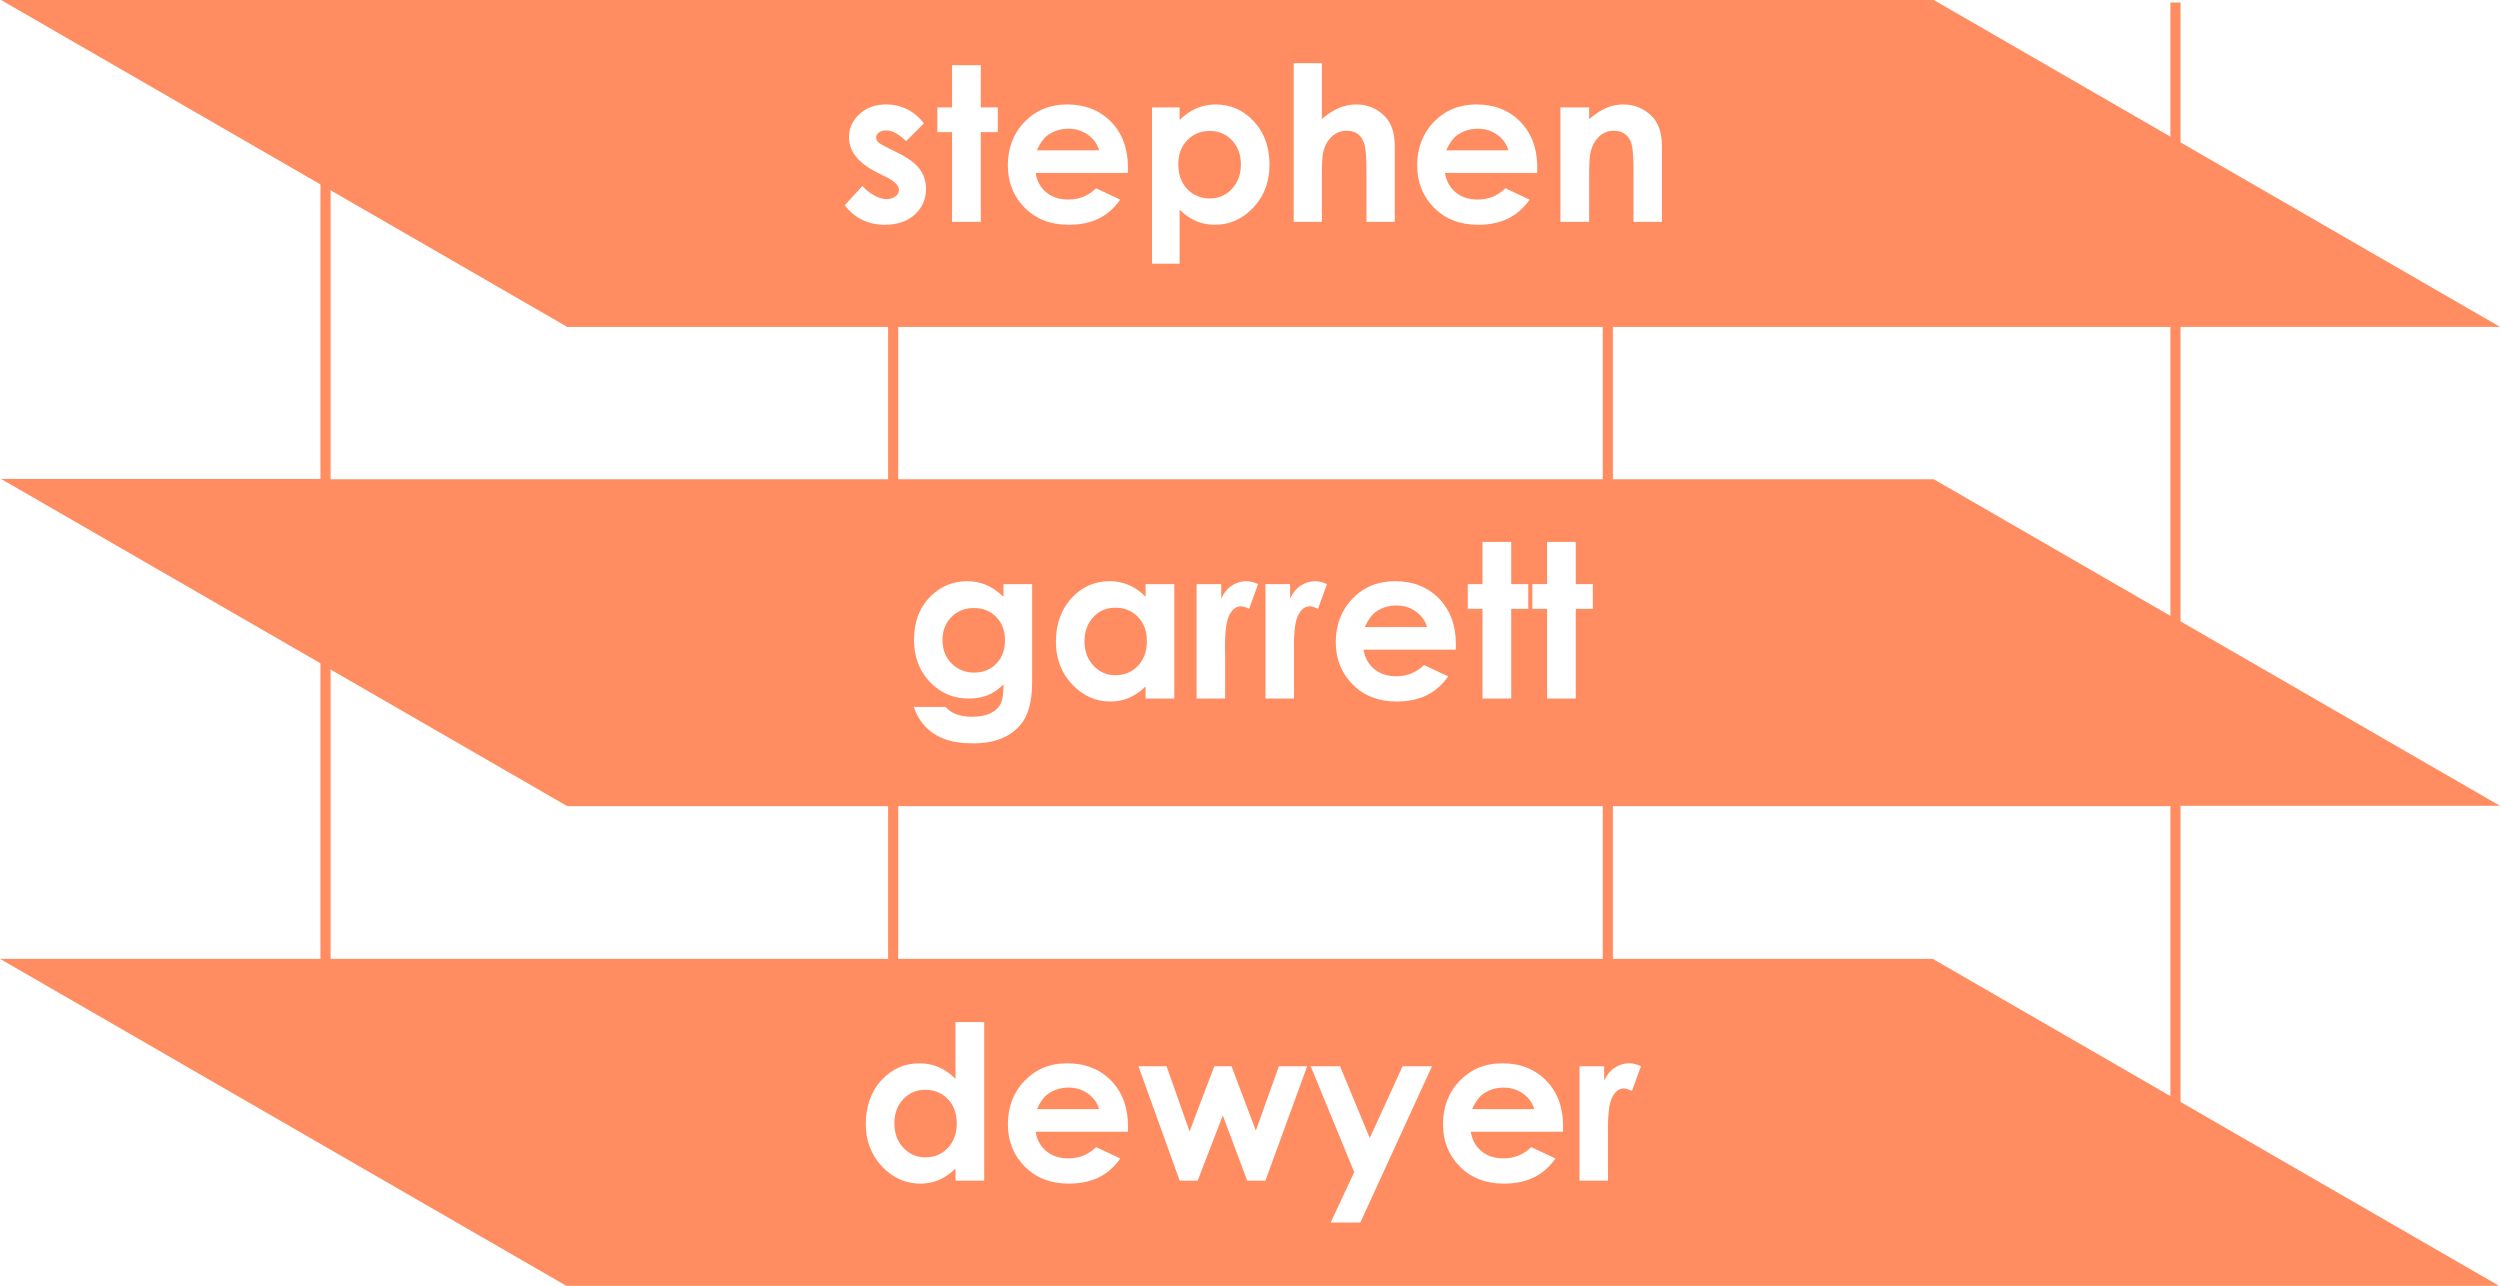
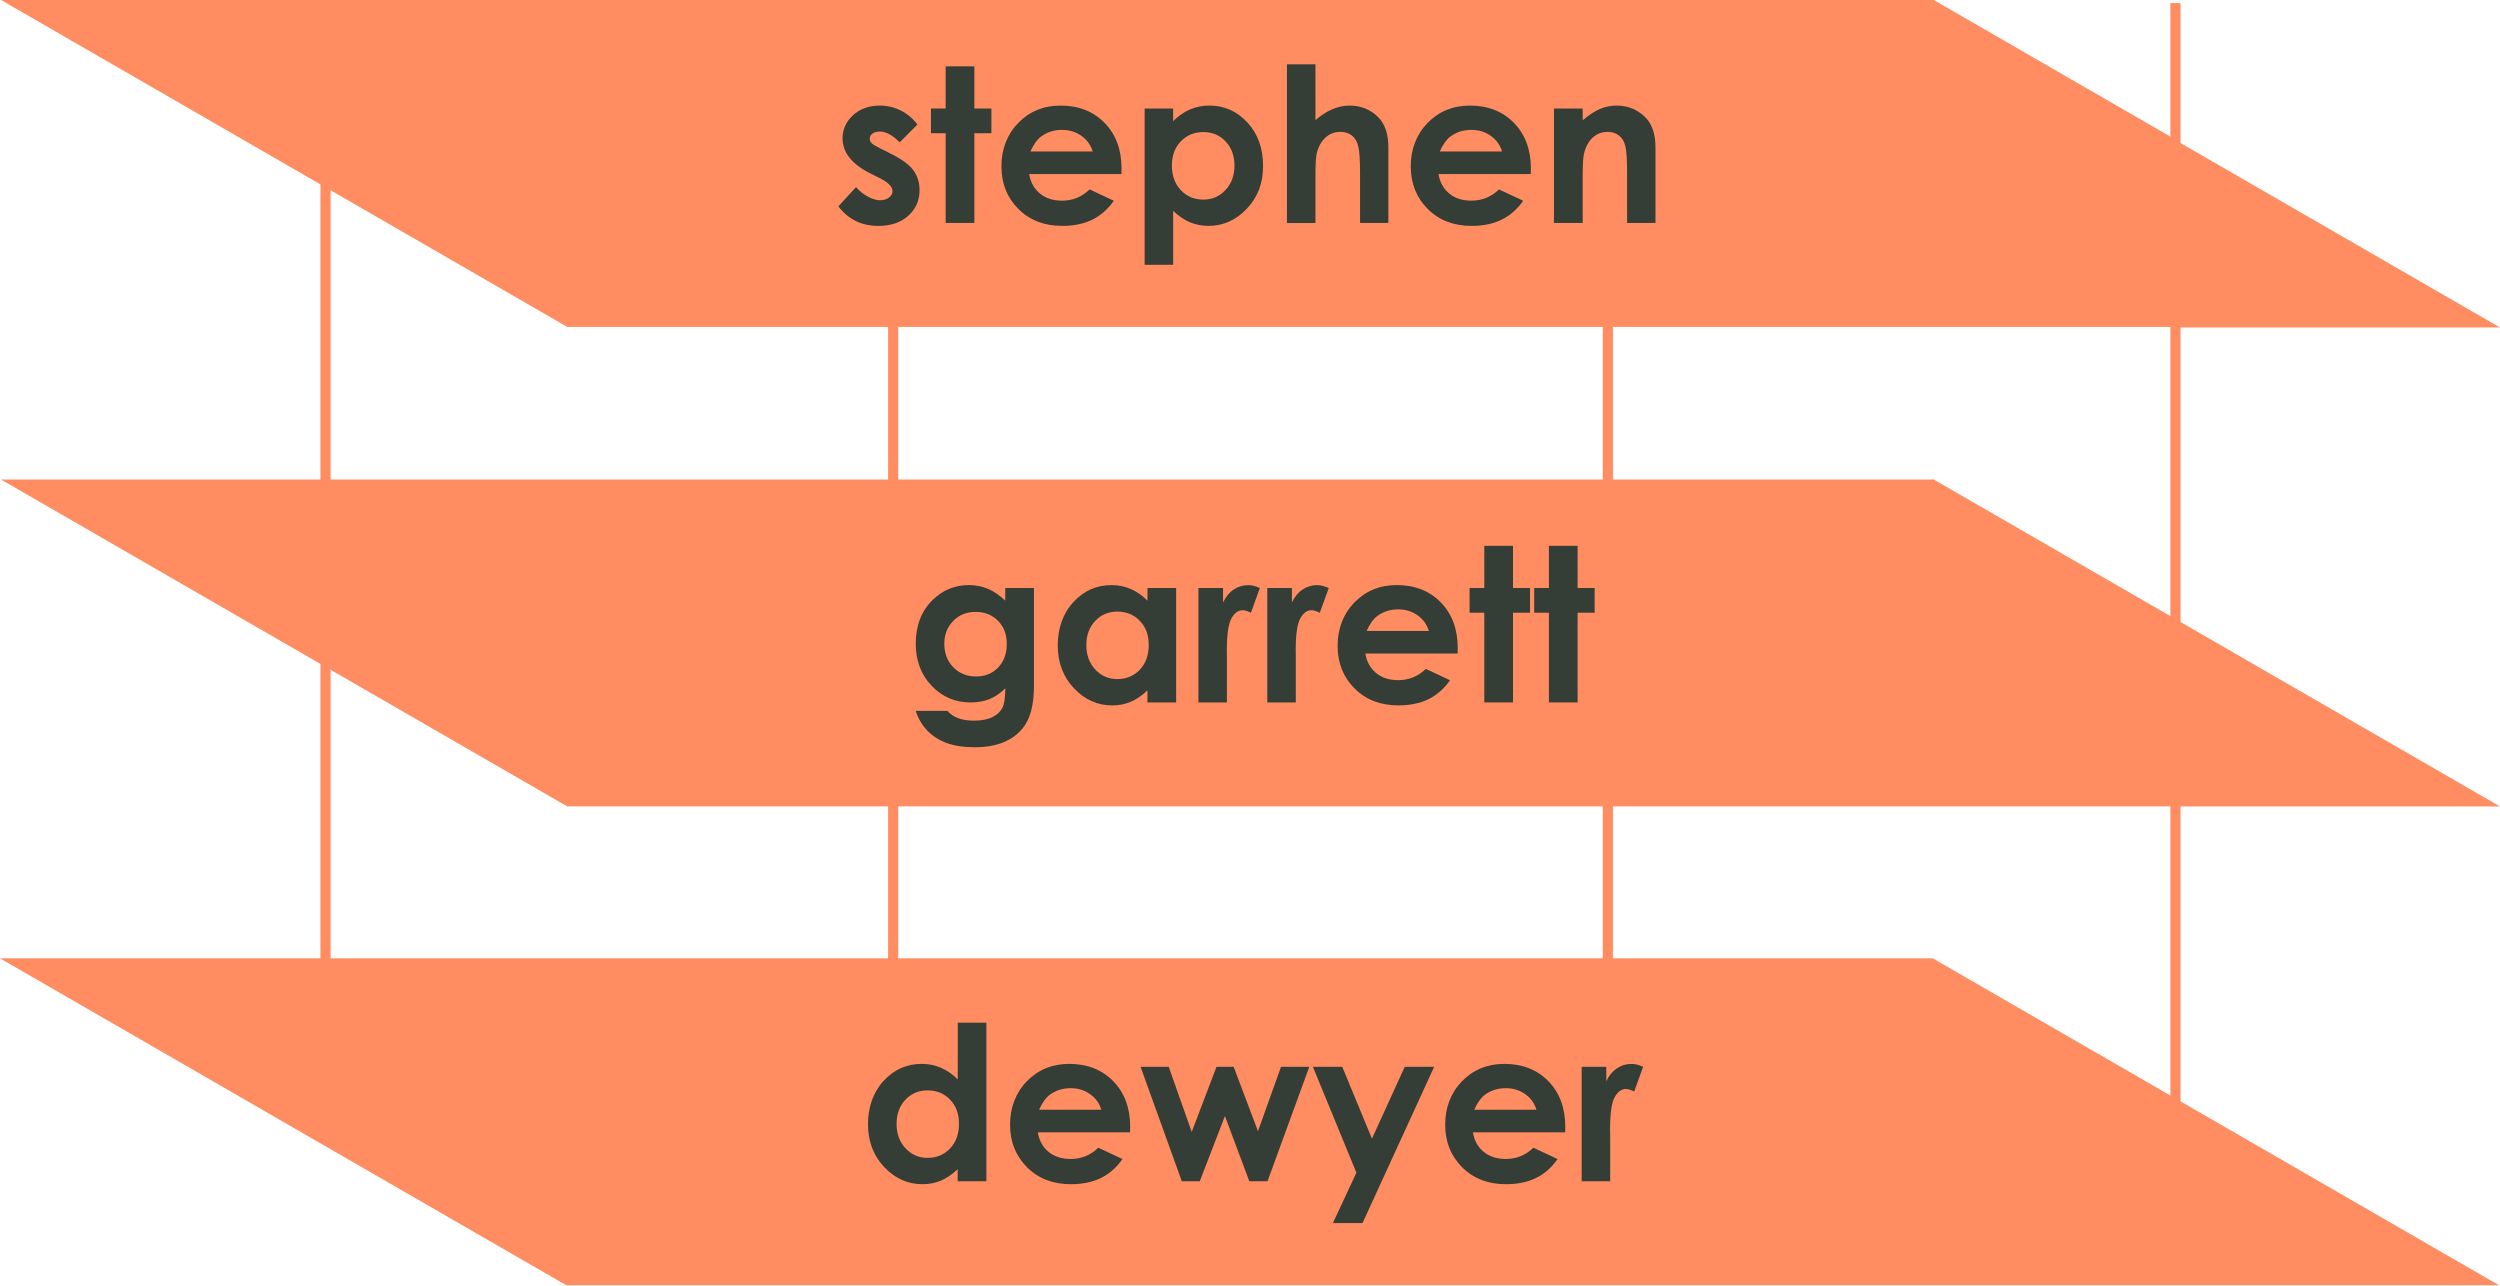
- <svg xmlns="http://www.w3.org/2000/svg" id="Layer_1" viewBox="0 0 986.51 507.37">
+ <svg xmlns="http://www.w3.org/2000/svg" id="Layer_1" viewBox="0 0 986.51 507.16">
  <defs>
-     <style>.cls-1{stroke:#ff8d61;}.cls-1,.cls-2{fill:none;stroke-miterlimit:10;stroke-width:4px;}.cls-2{stroke:#6a7b6c;}.cls-3{fill:#ff8d61;}</style>
+     <style>.cls-1{fill:#353e36;}.cls-2{fill:none;stroke:#ff8d61;stroke-miterlimit:10;stroke-width:4px;}.cls-3{fill:#ff8d61;}</style>
  </defs>
-   <path class="cls-3" d="M858.46,55.05v73.93h128.05l-128.05-73.93Z" />
-   <path class="cls-3" d="M763.07,0H.4L128.46,73.93l95.38,55.07H858.46V55.07L763.07,0ZM360.98,84.67c-2.95,2.69-6.9,4.03-11.85,4.03-6.59,0-11.84-2.58-15.77-7.72l6.97-7.6c1.33,1.55,2.89,2.8,4.67,3.76,1.78,.95,3.37,1.43,4.75,1.43,1.5,0,2.7-.36,3.61-1.08,.92-.72,1.37-1.55,1.37-2.49,0-1.74-1.64-3.44-4.94-5.1l-3.81-1.91c-7.31-3.68-10.96-8.29-10.96-13.82,0-3.57,1.37-6.62,4.13-9.15,2.75-2.54,6.27-3.8,10.56-3.8,2.93,0,5.69,.64,8.28,1.93,2.59,1.28,4.78,3.13,6.58,5.54l-7.02,7.01c-2.85-2.82-5.43-4.23-7.76-4.23-1.27,0-2.27,.27-2.98,.81-.72,.54-1.08,1.21-1.08,2.01,0,.61,.22,1.17,.68,1.68,.46,.51,1.58,1.21,3.38,2.1l4.15,2.07c4.38,2.16,7.38,4.36,9.01,6.6,1.63,2.24,2.45,4.87,2.45,7.89,0,4.01-1.47,7.36-4.42,10.04Zm32.77-32.54h-6.73v35.41h-11.33V52.13h-5.81v-9.75h5.81V25.74h11.33v16.64h6.73v9.75Zm51.3,16.11h-36.4c.52,3.21,1.93,5.76,4.21,7.65,2.28,1.9,5.19,2.85,8.74,2.85,4.23,0,7.87-1.48,10.91-4.44l9.55,4.48c-2.38,3.37-5.23,5.87-8.55,7.49s-7.27,2.43-11.83,2.43c-7.09,0-12.85-2.24-17.31-6.71-4.45-4.46-6.68-10.06-6.68-16.78s2.22-12.61,6.66-17.17c4.44-4.55,10.01-6.82,16.71-6.82,7.11,0,12.89,2.27,17.34,6.82,4.46,4.56,6.69,10.57,6.69,18.04l-.04,2.16Zm56.53,37.24h-47V17.48h47V105.48Zm48.8-17.94h-11.16v-19.8c0-5.23-.25-8.77-.75-10.63-.5-1.85-1.35-3.23-2.55-4.15-1.21-.91-2.69-1.37-4.46-1.37-2.3,0-4.27,.76-5.92,2.29-1.64,1.52-2.79,3.59-3.42,6.22-.33,1.36-.5,4.46-.5,9.3v18.14h-11.25V24.95h11.25v22c2.21-1.91,4.44-3.35,6.68-4.3,2.24-.95,4.51-1.43,6.81-1.43,4.48,0,8.26,1.55,11.33,4.65,2.63,2.68,3.94,6.62,3.94,11.82v29.85Zm56.2-19.3h-36.4c.52,3.21,1.93,5.76,4.21,7.65,2.28,1.9,5.2,2.85,8.74,2.85,4.23,0,7.87-1.48,10.91-4.44l9.55,4.48c-2.38,3.37-5.23,5.87-8.55,7.49s-7.26,2.43-11.83,2.43c-7.08,0-12.85-2.24-17.31-6.71-4.45-4.46-6.68-10.06-6.68-16.78s2.22-12.61,6.66-17.17c4.44-4.55,10.01-6.82,16.71-6.82,7.11,0,12.89,2.27,17.35,6.82,4.13,4.24,6.35,9.72,6.64,16.47,.03,.52,.04,1.04,.04,1.57l-.04,2.16Zm53,25.24h-46V13.48h46V93.48Z" />
-   <rect class="cls-3" x="510.37" y="24.95" width=".21" height="62.59" />
-   <line class="cls-1" x1="352.45" y1="384.48" x2="352.45" y2="306.48" />
-   <line class="cls-1" x1="352.45" y1="199.48" x2="352.45" y2="119.48" />
-   <line class="cls-1" x1="128.45" y1="55.05" x2="128.45" y2=".48" />
-   <line class="cls-1" x1="128.45" y1="449.48" x2="128.45" y2=".48" />
-   <polyline class="cls-1" points="858.45 .98 858.45 195.14 858.45 501.48" />
-   <line class="cls-1" x1="634.45" y1="199.48" x2="634.45" y2="113.48" />
-   <line class="cls-2" x1="634.45" y1="506.98" x2="634.45" y2="495.48" />
-   <polyline class="cls-1" points="634.45 404.48 634.45 375.02 634.45 306.48" />
-   <path class="cls-3" d="M.4,188.98l128.05,73.92h.01v-73.92H.4Zm858.06,55.07v73.93h128.05l-128.05-73.93Z" />
-   <path class="cls-3" d="M393.12,243.46c2.3,2.35,3.45,5.41,3.45,9.17s-1.14,6.9-3.43,9.26c-2.28,2.35-5.18,3.52-8.69,3.52s-6.59-1.2-8.97-3.61c-2.38-2.41-3.56-5.49-3.56-9.25s1.16-6.64,3.48-9.03c2.33-2.39,5.27-3.59,8.84-3.59s6.59,1.18,8.88,3.53Z" />
-   <path class="cls-3" d="M449.04,243.46c-2.34-2.44-5.31-3.65-8.89-3.65s-6.41,1.23-8.73,3.71c-2.32,2.48-3.47,5.65-3.47,9.53s1.17,7.11,3.53,9.62c2.36,2.52,5.26,3.78,8.71,3.78s6.51-1.24,8.85-3.71c2.35-2.48,3.52-5.72,3.52-9.74s-1.17-7.11-3.52-9.54Zm0,0c-2.34-2.44-5.31-3.65-8.89-3.65s-6.41,1.23-8.73,3.71c-2.32,2.48-3.47,5.65-3.47,9.53s1.17,7.11,3.53,9.62c2.36,2.52,5.26,3.78,8.71,3.78s6.51-1.24,8.85-3.71c2.35-2.48,3.52-5.72,3.52-9.74s-1.17-7.11-3.52-9.54Zm0,0c-2.34-2.44-5.31-3.65-8.89-3.65s-6.41,1.23-8.73,3.71c-2.32,2.48-3.47,5.65-3.47,9.53s1.17,7.11,3.53,9.62c2.36,2.52,5.26,3.78,8.71,3.78s6.51-1.24,8.85-3.71c2.35-2.48,3.52-5.72,3.52-9.74s-1.17-7.11-3.52-9.54Zm0,0c-2.34-2.44-5.31-3.65-8.89-3.65s-6.41,1.23-8.73,3.71c-2.32,2.48-3.47,5.65-3.47,9.53s1.17,7.11,3.53,9.62c2.36,2.52,5.26,3.78,8.71,3.78s6.51-1.24,8.85-3.71c2.35-2.48,3.52-5.72,3.52-9.74s-1.17-7.11-3.52-9.54Zm0,0c-2.34-2.44-5.31-3.65-8.89-3.65s-6.41,1.23-8.73,3.71c-2.32,2.48-3.47,5.65-3.47,9.53s1.17,7.11,3.53,9.62c2.36,2.52,5.26,3.78,8.71,3.78s6.51-1.24,8.85-3.71c2.35-2.48,3.52-5.72,3.52-9.74s-1.17-7.11-3.52-9.54Zm109.66-2.16c-2.21-1.58-4.76-2.37-7.67-2.37-3.16,0-5.94,.89-8.32,2.66-1.5,1.11-2.88,3.06-4.16,5.85h24.57c-.74-2.52-2.22-4.56-4.42-6.14Zm0,0c-2.21-1.58-4.76-2.37-7.67-2.37-3.16,0-5.94,.89-8.32,2.66-1.5,1.11-2.88,3.06-4.16,5.85h24.57c-.74-2.52-2.22-4.56-4.42-6.14Zm-109.66,2.16c-2.34-2.44-5.31-3.65-8.89-3.65s-6.41,1.23-8.73,3.71c-2.32,2.48-3.47,5.65-3.47,9.53s1.17,7.11,3.53,9.62c2.36,2.52,5.26,3.78,8.71,3.78s6.51-1.24,8.85-3.71c2.35-2.48,3.52-5.72,3.52-9.74s-1.17-7.11-3.52-9.54Zm409.41,.71l-95.38-55.06H128.46v73.93l95.38,55.07H858.46v-73.93h-.01Zm-451.17,25.01c0,7.64-1.54,13.25-4.61,16.85-4.12,4.87-10.33,7.3-18.64,7.3-4.42,0-8.14-.55-11.16-1.66-3.02-1.1-5.56-2.73-7.64-4.87-2.07-2.15-3.61-4.75-4.6-7.83h12.49c1.11,1.28,2.53,2.24,4.27,2.89,1.75,.65,3.81,.97,6.19,.97,3.04,0,5.49-.47,7.34-1.41,1.86-.94,3.16-2.15,3.93-3.65,.76-1.49,1.14-4.07,1.14-7.72-1.99,1.99-4.08,3.43-6.27,4.3s-4.66,1.3-7.43,1.3c-6.06,0-11.18-2.18-15.36-6.55-4.17-4.37-6.26-9.91-6.26-16.6,0-7.17,2.21-12.93,6.64-17.27,4.01-3.93,8.8-5.89,14.36-5.89,2.6,0,5.06,.47,7.37,1.43,2.31,.95,4.62,2.52,6.95,4.71v-4.98h11.29v38.68Zm56.11,6.47h-11.33v-4.77c-2.21,2.1-4.43,3.62-6.65,4.55-2.23,.92-4.64,1.39-7.24,1.39-5.83,0-10.87-2.27-15.13-6.79-4.26-4.52-6.38-10.15-6.38-16.87s2.06-12.69,6.17-17.14c4.12-4.46,9.12-6.68,15.01-6.68,2.71,0,5.25,.51,7.63,1.53,2.37,1.03,4.57,2.56,6.59,4.61v-4.98h11.33v45.15Zm29.51-35.4c-1.33-.66-2.42-.99-3.28-.99-1.74,0-3.22,1.07-4.42,3.23-1.2,2.16-1.81,6.39-1.81,12.7l.05,2.2v18.26h-11.25v-45.15h9.71v5.68c1.05-2.24,2.45-3.94,4.19-5.1,1.75-1.16,3.65-1.74,5.73-1.74,1.47,0,3,.38,4.61,1.16l-3.53,9.75Zm27.18,0c-1.32-.66-2.42-.99-3.27-.99-1.75,0-3.22,1.07-4.42,3.23-1.21,2.16-1.81,6.39-1.81,12.7l.04,2.2v18.26h-11.25v-45.15h9.72v5.68c1.05-2.24,2.44-3.94,4.19-5.1,1.74-1.16,3.65-1.74,5.73-1.74,1.46,0,3,.38,4.6,1.16l-3.53,9.75Zm54.37,16.11h-36.39c.52,3.21,1.93,5.76,4.21,7.65,2.28,1.9,5.19,2.85,8.73,2.85,4.24,0,7.88-1.48,10.92-4.44l9.55,4.48c-2.38,3.37-5.23,5.87-8.55,7.49-3.32,1.62-7.27,2.43-11.83,2.43-7.09,0-12.86-2.24-17.31-6.71-4.45-4.46-6.68-10.06-6.68-16.78s2.22-12.61,6.66-17.17c4.44-4.55,10.01-6.82,16.71-6.82,7.11,0,12.89,2.27,17.34,6.82,4.46,4.56,6.69,10.57,6.69,18.04l-.05,2.16Zm28.6-16.11h-6.72v35.4h-11.33v-35.4h-5.81v-9.75h5.81v-16.64h11.33v16.64h6.72v9.75Zm25.48,0h-6.72v35.4h-11.33v-35.4h-5.81v-9.75h5.81v-16.64h11.33v16.64h6.72v9.75Zm-69.83,1.04c-2.21-1.58-4.76-2.37-7.67-2.37-3.16,0-5.94,.89-8.32,2.66-1.5,1.11-2.88,3.06-4.16,5.85h24.57c-.74-2.52-2.22-4.56-4.42-6.14Zm-118.55-1.49c-3.5,0-6.41,1.23-8.73,3.71-2.32,2.48-3.47,5.65-3.47,9.53s1.17,7.11,3.53,9.62c2.36,2.52,5.26,3.78,8.71,3.78s6.51-1.24,8.85-3.71c2.35-2.48,3.52-5.72,3.52-9.74s-1.17-7.11-3.52-9.54c-2.34-2.44-5.31-3.65-8.89-3.65Zm8.89,3.65c-2.34-2.44-5.31-3.65-8.89-3.65s-6.41,1.23-8.73,3.71c-2.32,2.48-3.47,5.65-3.47,9.53s1.17,7.11,3.53,9.62c2.36,2.52,5.26,3.78,8.71,3.78s6.51-1.24,8.85-3.71c2.35-2.48,3.52-5.72,3.52-9.74s-1.17-7.11-3.52-9.54Zm109.66-2.16c-2.21-1.58-4.76-2.37-7.67-2.37-3.16,0-5.94,.89-8.32,2.66-1.5,1.11-2.88,3.06-4.16,5.85h24.57c-.74-2.52-2.22-4.56-4.42-6.14Zm0,0c-2.21-1.58-4.76-2.37-7.67-2.37-3.16,0-5.94,.89-8.32,2.66-1.5,1.11-2.88,3.06-4.16,5.85h24.57c-.74-2.52-2.22-4.56-4.42-6.14Zm-109.66,2.16c-2.34-2.44-5.31-3.65-8.89-3.65s-6.41,1.23-8.73,3.71c-2.32,2.48-3.47,5.65-3.47,9.53s1.17,7.11,3.53,9.62c2.36,2.52,5.26,3.78,8.71,3.78s6.51-1.24,8.85-3.71c2.35-2.48,3.52-5.72,3.52-9.74s-1.17-7.11-3.52-9.54Zm0,0c-2.34-2.44-5.31-3.65-8.89-3.65s-6.41,1.23-8.73,3.71c-2.32,2.48-3.47,5.65-3.47,9.53s1.17,7.11,3.53,9.62c2.36,2.52,5.26,3.78,8.71,3.78s6.51-1.24,8.85-3.71c2.35-2.48,3.52-5.72,3.52-9.74s-1.17-7.11-3.52-9.54Zm0,0c-2.34-2.44-5.31-3.65-8.89-3.65s-6.41,1.23-8.73,3.71c-2.32,2.48-3.47,5.65-3.47,9.53s1.17,7.11,3.53,9.62c2.36,2.52,5.26,3.78,8.71,3.78s6.51-1.24,8.85-3.71c2.35-2.48,3.52-5.72,3.52-9.74s-1.17-7.11-3.52-9.54Z" />
+   <path class="cls-3" d="M858.46,55.3v73.93h128.05l-128.05-73.93Z" />
+   <path class="cls-3" d="M763.07,0H.4L128.46,73.93l95.38,55.07H858.46V55.07L763.07,0Zm-252.49,87.79h-.21v-.25h.21v.25Z" />
+   <line class="cls-2" x1="352.45" y1="384.73" x2="352.45" y2="306.73" />
+   <line class="cls-2" x1="352.45" y1="199.73" x2="352.45" y2="119.73" />
+   <line class="cls-2" x1="128.45" y1="449.73" x2="128.45" y2=".73" />
+   <polyline class="cls-2" points="858.45 1.23 858.45 195.39 858.45 501.73" />
+   <line class="cls-2" x1="634.45" y1="199.73" x2="634.45" y2="113.73" />
+   <polyline class="cls-2" points="634.45 404.73 634.45 375.27 634.45 306.73" />
+   <path class="cls-3" d="M.4,189.23l128.05,73.92h.01v-73.92H.4Zm858.06,55.07v73.93h128.05l-128.05-73.93Z" />
+   <polygon class="cls-3" points="858.46 244.29 858.46 318.22 223.84 318.22 128.46 263.15 128.46 189.22 763.07 189.22 858.45 244.28 858.46 244.29" />
+   <polygon class="cls-3" points="986.11 507.16 223.44 507.16 0 378.16 762.67 378.16 857.62 432.98 858.45 433.46 986.11 507.16" />
  <g>
-     <path class="cls-3" d="M374.02,433.7c2.35,2.43,3.52,5.61,3.52,9.54s-1.17,7.26-3.52,9.73c-2.34,2.48-5.29,3.72-8.85,3.72s-6.35-1.26-8.71-3.78-3.53-5.73-3.53-9.63,1.16-7.05,3.47-9.52c2.32-2.48,5.23-3.72,8.73-3.72s6.55,1.22,8.89,3.66Z" />
-     <path class="cls-3" d="M601.01,431.54c-2.2-1.58-4.76-2.37-7.67-2.37-3.16,0-5.93,.89-8.32,2.66-1.49,1.1-2.88,3.06-4.15,5.85h24.57c-.75-2.52-2.23-4.57-4.43-6.14Zm0,0c-2.2-1.58-4.76-2.37-7.67-2.37-3.16,0-5.93,.89-8.32,2.66-1.49,1.1-2.88,3.06-4.15,5.85h24.57c-.75-2.52-2.23-4.57-4.43-6.14Zm-171.7,0c-2.21-1.58-4.76-2.37-7.67-2.37-3.16,0-5.93,.89-8.32,2.66-1.49,1.1-2.88,3.06-4.16,5.85h24.57c-.74-2.52-2.22-4.57-4.42-6.14Zm171.7,0c-2.2-1.58-4.76-2.37-7.67-2.37-3.16,0-5.93,.89-8.32,2.66-1.49,1.1-2.88,3.06-4.15,5.85h24.57c-.75-2.52-2.23-4.57-4.43-6.14Zm0,0c-2.2-1.58-4.76-2.37-7.67-2.37-3.16,0-5.93,.89-8.32,2.66-1.49,1.1-2.88,3.06-4.15,5.85h24.57c-.75-2.52-2.23-4.57-4.43-6.14Zm-171.7,0c-2.21-1.58-4.76-2.37-7.67-2.37-3.16,0-5.93,.89-8.32,2.66-1.49,1.1-2.88,3.06-4.16,5.85h24.57c-.74-2.52-2.22-4.57-4.42-6.14Zm0,0c-2.21-1.58-4.76-2.37-7.67-2.37-3.16,0-5.93,.89-8.32,2.66-1.49,1.1-2.88,3.06-4.16,5.85h24.57c-.74-2.52-2.22-4.57-4.42-6.14Zm171.7,0c-2.2-1.58-4.76-2.37-7.67-2.37-3.16,0-5.93,.89-8.32,2.66-1.49,1.1-2.88,3.06-4.15,5.85h24.57c-.75-2.52-2.23-4.57-4.43-6.14Zm0,0c-2.2-1.58-4.76-2.37-7.67-2.37-3.16,0-5.93,.89-8.32,2.66-1.49,1.1-2.88,3.06-4.15,5.85h24.57c-.75-2.52-2.23-4.57-4.43-6.14Zm-171.7,0c-2.21-1.58-4.76-2.37-7.67-2.37-3.16,0-5.93,.89-8.32,2.66-1.49,1.1-2.88,3.06-4.16,5.85h24.57c-.74-2.52-2.22-4.57-4.42-6.14Zm0,0c-2.21-1.58-4.76-2.37-7.67-2.37-3.16,0-5.93,.89-8.32,2.66-1.49,1.1-2.88,3.06-4.16,5.85h24.57c-.74-2.52-2.22-4.57-4.42-6.14Zm171.7,0c-2.2-1.58-4.76-2.37-7.67-2.37-3.16,0-5.93,.89-8.32,2.66-1.49,1.1-2.88,3.06-4.15,5.85h24.57c-.75-2.52-2.23-4.57-4.43-6.14Zm0,0c-2.2-1.58-4.76-2.37-7.67-2.37-3.16,0-5.93,.89-8.32,2.66-1.49,1.1-2.88,3.06-4.15,5.85h24.57c-.75-2.52-2.23-4.57-4.43-6.14Zm-171.7,0c-2.21-1.58-4.76-2.37-7.67-2.37-3.16,0-5.93,.89-8.32,2.66-1.49,1.1-2.88,3.06-4.16,5.85h24.57c-.74-2.52-2.22-4.57-4.42-6.14Zm0,0c-2.21-1.58-4.76-2.37-7.67-2.37-3.16,0-5.93,.89-8.32,2.66-1.49,1.1-2.88,3.06-4.16,5.85h24.57c-.74-2.52-2.22-4.57-4.42-6.14Zm171.7,0c-2.2-1.58-4.76-2.37-7.67-2.37-3.16,0-5.93,.89-8.32,2.66-1.49,1.1-2.88,3.06-4.15,5.85h24.57c-.75-2.52-2.23-4.57-4.43-6.14Zm0,0c-2.2-1.58-4.76-2.37-7.67-2.37-3.16,0-5.93,.89-8.32,2.66-1.49,1.1-2.88,3.06-4.15,5.85h24.57c-.75-2.52-2.23-4.57-4.43-6.14Zm-171.7,0c-2.21-1.58-4.76-2.37-7.67-2.37-3.16,0-5.93,.89-8.32,2.66-1.49,1.1-2.88,3.06-4.16,5.85h24.57c-.74-2.52-2.22-4.57-4.42-6.14Zm429.14,2.13l-.83-.48-94.95-54.82H0l223.44,129H986.11l-127.66-73.7Zm-470.08,32.23h-11.33v-4.77c-2.21,2.1-4.43,3.62-6.65,4.54-2.23,.93-4.64,1.39-7.24,1.39-5.83,0-10.87-2.26-15.13-6.78-4.25-4.53-6.38-10.15-6.38-16.87s2.06-12.69,6.17-17.14c4.12-4.46,9.12-6.69,15.01-6.69,2.71,0,5.25,.52,7.63,1.54,2.38,1.02,4.57,2.56,6.59,4.61v-22.42h11.33v62.59Zm56.7-19.3h-36.4c.52,3.21,1.93,5.77,4.21,7.66,2.28,1.9,5.19,2.84,8.74,2.84,4.23,0,7.87-1.48,10.91-4.44l9.55,4.49c-2.38,3.37-5.23,5.87-8.55,7.49-3.32,1.61-7.27,2.42-11.83,2.42-7.08,0-12.85-2.23-17.31-6.7-4.45-4.47-6.68-10.06-6.68-16.79s2.22-12.61,6.66-17.16,10.01-6.83,16.71-6.83c7.11,0,12.89,2.28,17.35,6.83,4.45,4.55,6.68,10.56,6.68,18.04l-.04,2.15Zm54.26,19.3h-7.18l-9.63-25.73-9.92,25.73h-7.09l-16.27-45.15h11.09l9.08,25.69,9.77-25.69h6.78l9.6,25.4,9.09-25.4h11.16l-16.48,45.15Zm37.46,16.52h-11.7l9.29-19.89-17.17-41.78h11.58l11.73,28.33,12.94-28.33h11.61l-28.28,61.67Zm79.98-35.82h-36.4c.52,3.21,1.93,5.77,4.21,7.66,2.28,1.9,5.2,2.84,8.74,2.84,4.23,0,7.87-1.48,10.91-4.44l9.55,4.49c-2.38,3.37-5.23,5.87-8.55,7.49-3.32,1.61-7.26,2.42-11.83,2.42-7.08,0-12.85-2.23-17.31-6.7-4.45-4.47-6.68-10.06-6.68-16.79s2.22-12.61,6.66-17.16,10.01-6.83,16.71-6.83c7.11,0,12.89,2.28,17.35,6.83,4.45,4.55,6.68,10.56,6.68,18.04l-.04,2.15Zm27.22-16.1c-1.32-.66-2.42-1-3.27-1-1.75,0-3.22,1.08-4.42,3.24-1.21,2.16-1.81,6.39-1.81,12.7l.04,2.2v18.26h-11.25v-45.15h9.72v5.68c1.05-2.24,2.44-3.94,4.19-5.1,1.74-1.17,3.65-1.75,5.73-1.75,1.46,0,3,.39,4.6,1.17l-3.53,9.75Zm-42.98,1.04c-2.2-1.58-4.76-2.37-7.67-2.37-3.16,0-5.93,.89-8.32,2.66-1.49,1.1-2.88,3.06-4.15,5.85h24.57c-.75-2.52-2.23-4.57-4.43-6.14Zm-171.7,0c-2.21-1.58-4.76-2.37-7.67-2.37-3.16,0-5.93,.89-8.32,2.66-1.49,1.1-2.88,3.06-4.16,5.85h24.57c-.74-2.52-2.22-4.57-4.42-6.14Zm0,0c-2.21-1.58-4.76-2.37-7.67-2.37-3.16,0-5.93,.89-8.32,2.66-1.49,1.1-2.88,3.06-4.16,5.85h24.57c-.74-2.52-2.22-4.57-4.42-6.14Zm171.7,0c-2.2-1.58-4.76-2.37-7.67-2.37-3.16,0-5.93,.89-8.32,2.66-1.49,1.1-2.88,3.06-4.15,5.85h24.57c-.75-2.52-2.23-4.57-4.43-6.14Zm0,0c-2.2-1.58-4.76-2.37-7.67-2.37-3.16,0-5.93,.89-8.32,2.66-1.49,1.1-2.88,3.06-4.15,5.85h24.57c-.75-2.52-2.23-4.57-4.43-6.14Zm-171.7,0c-2.21-1.58-4.76-2.37-7.67-2.37-3.16,0-5.93,.89-8.32,2.66-1.49,1.1-2.88,3.06-4.16,5.85h24.57c-.74-2.52-2.22-4.57-4.42-6.14Zm0,0c-2.21-1.58-4.76-2.37-7.67-2.37-3.16,0-5.93,.89-8.32,2.66-1.49,1.1-2.88,3.06-4.16,5.85h24.57c-.74-2.52-2.22-4.57-4.42-6.14Zm171.7,0c-2.2-1.58-4.76-2.37-7.67-2.37-3.16,0-5.93,.89-8.32,2.66-1.49,1.1-2.88,3.06-4.15,5.85h24.57c-.75-2.52-2.23-4.57-4.43-6.14Zm0,0c-2.2-1.58-4.76-2.37-7.67-2.37-3.16,0-5.93,.89-8.32,2.66-1.49,1.1-2.88,3.06-4.15,5.85h24.57c-.75-2.52-2.23-4.57-4.43-6.14Zm-171.7,0c-2.21-1.58-4.76-2.37-7.67-2.37-3.16,0-5.93,.89-8.32,2.66-1.49,1.1-2.88,3.06-4.16,5.85h24.57c-.74-2.52-2.22-4.57-4.42-6.14Zm0,0c-2.21-1.58-4.76-2.37-7.67-2.37-3.16,0-5.93,.89-8.32,2.66-1.49,1.1-2.88,3.06-4.16,5.85h24.57c-.74-2.52-2.22-4.57-4.42-6.14Zm171.7,0c-2.2-1.58-4.76-2.37-7.67-2.37-3.16,0-5.93,.89-8.32,2.66-1.49,1.1-2.88,3.06-4.15,5.85h24.57c-.75-2.52-2.23-4.57-4.43-6.14Zm0,0c-2.2-1.58-4.76-2.37-7.67-2.37-3.16,0-5.93,.89-8.32,2.66-1.49,1.1-2.88,3.06-4.15,5.85h24.57c-.75-2.52-2.23-4.57-4.43-6.14Zm-171.7,0c-2.21-1.58-4.76-2.37-7.67-2.37-3.16,0-5.93,.89-8.32,2.66-1.49,1.1-2.88,3.06-4.16,5.85h24.57c-.74-2.52-2.22-4.57-4.42-6.14Zm171.7,0c-2.2-1.58-4.76-2.37-7.67-2.37-3.16,0-5.93,.89-8.32,2.66-1.49,1.1-2.88,3.06-4.15,5.85h24.57c-.75-2.52-2.23-4.57-4.43-6.14Zm0,0c-2.2-1.58-4.76-2.37-7.67-2.37-3.16,0-5.93,.89-8.32,2.66-1.49,1.1-2.88,3.06-4.15,5.85h24.57c-.75-2.52-2.23-4.57-4.43-6.14Z" />
+     <g>
+       <path class="cls-1" d="M362.03,49.13l-7.01,7.01c-2.85-2.82-5.44-4.23-7.76-4.23-1.27,0-2.27,.27-2.99,.81-.72,.54-1.08,1.21-1.08,2.01,0,.61,.23,1.17,.68,1.68,.46,.51,1.58,1.21,3.38,2.1l4.15,2.08c4.37,2.16,7.37,4.36,9.01,6.6,1.63,2.24,2.45,4.87,2.45,7.89,0,4.01-1.47,7.36-4.42,10.04-2.95,2.68-6.9,4.03-11.85,4.03-6.58,0-11.84-2.57-15.77-7.72l6.97-7.6c1.33,1.55,2.88,2.8,4.67,3.76,1.79,.95,3.37,1.43,4.75,1.43,1.49,0,2.7-.36,3.61-1.08,.91-.72,1.37-1.55,1.37-2.49,0-1.74-1.65-3.44-4.94-5.1l-3.82-1.91c-7.3-3.68-10.96-8.29-10.96-13.82,0-3.57,1.38-6.62,4.13-9.15,2.75-2.53,6.27-3.8,10.56-3.8,2.93,0,5.69,.64,8.28,1.93,2.59,1.29,4.78,3.13,6.58,5.54Z" />
+       <path class="cls-1" d="M373.16,26.18h11.33v16.64h6.72v9.75h-6.72v35.4h-11.33V52.57h-5.81v-9.75h5.81V26.18Z" />
+       <path class="cls-1" d="M442.51,68.68h-36.4c.53,3.21,1.93,5.76,4.21,7.66,2.28,1.9,5.19,2.84,8.74,2.84,4.23,0,7.87-1.48,10.92-4.44l9.55,4.48c-2.38,3.38-5.23,5.87-8.55,7.49-3.32,1.62-7.26,2.43-11.83,2.43-7.08,0-12.85-2.23-17.31-6.7-4.46-4.47-6.68-10.06-6.68-16.79s2.22-12.61,6.66-17.16c4.44-4.55,10.01-6.83,16.71-6.83,7.11,0,12.89,2.28,17.35,6.83,4.45,4.55,6.68,10.56,6.68,18.03l-.04,2.16Zm-11.33-8.92c-.75-2.52-2.22-4.57-4.43-6.14-2.2-1.58-4.76-2.37-7.67-2.37-3.16,0-5.93,.89-8.31,2.66-1.5,1.11-2.88,3.06-4.16,5.85h24.57Z" />
+       <path class="cls-1" d="M462.93,42.82v4.98c2.05-2.05,4.26-3.58,6.64-4.61,2.38-1.02,4.92-1.54,7.64-1.54,5.89,0,10.9,2.23,15.02,6.68,4.12,4.46,6.18,10.17,6.18,17.14s-2.13,12.35-6.39,16.87c-4.26,4.52-9.31,6.79-15.15,6.79-2.6,0-5.02-.46-7.26-1.39-2.24-.93-4.47-2.44-6.68-4.54v21.29h-11.25V42.82h11.25Zm11.91,9.3c-3.57,0-6.53,1.22-8.88,3.65-2.35,2.44-3.53,5.62-3.53,9.55s1.18,7.26,3.53,9.73c2.35,2.48,5.31,3.71,8.88,3.71s6.37-1.26,8.74-3.78c2.37-2.52,3.55-5.73,3.55-9.63s-1.16-7.05-3.49-9.52c-2.32-2.48-5.26-3.71-8.8-3.71Z" />
+       <path class="cls-1" d="M507.84,25.39h11.25v22c2.21-1.91,4.44-3.34,6.68-4.3,2.24-.95,4.51-1.43,6.81-1.43,4.48,0,8.26,1.55,11.33,4.65,2.63,2.68,3.94,6.63,3.94,11.83v29.84h-11.17v-19.8c0-5.23-.25-8.77-.75-10.62-.5-1.85-1.35-3.24-2.55-4.15-1.2-.91-2.69-1.37-4.46-1.37-2.3,0-4.27,.76-5.92,2.28-1.65,1.52-2.79,3.6-3.42,6.23-.33,1.36-.5,4.46-.5,9.3v18.14h-11.25V25.39Z" />
+       <path class="cls-1" d="M604.04,68.68h-36.4c.53,3.21,1.93,5.76,4.21,7.66,2.28,1.9,5.19,2.84,8.74,2.84,4.23,0,7.87-1.48,10.92-4.44l9.55,4.48c-2.38,3.38-5.23,5.87-8.55,7.49-3.32,1.62-7.26,2.43-11.83,2.43-7.08,0-12.85-2.23-17.31-6.7-4.46-4.47-6.68-10.06-6.68-16.79s2.22-12.61,6.66-17.16c4.44-4.55,10.01-6.83,16.71-6.83,7.11,0,12.89,2.28,17.35,6.83,4.45,4.55,6.68,10.56,6.68,18.03l-.04,2.16Zm-11.33-8.92c-.75-2.52-2.22-4.57-4.43-6.14-2.2-1.58-4.76-2.37-7.67-2.37-3.16,0-5.93,.89-8.31,2.66-1.5,1.11-2.88,3.06-4.16,5.85h24.57Z" />
+       <path class="cls-1" d="M613.21,42.82h11.33v4.63c2.57-2.17,4.9-3.67,6.98-4.52,2.09-.85,4.22-1.27,6.4-1.27,4.48,0,8.28,1.56,11.4,4.69,2.62,2.66,3.94,6.59,3.94,11.79v29.84h-11.21v-19.77c0-5.39-.24-8.97-.72-10.74s-1.33-3.12-2.53-4.04c-1.2-.93-2.68-1.39-4.45-1.39-2.29,0-4.26,.77-5.9,2.3-1.64,1.53-2.78,3.66-3.42,6.36-.33,1.41-.5,4.46-.5,9.16v18.12h-11.33V42.82Z" />
+     </g>
+     <g>
+       <path class="cls-1" d="M396.71,232.04h11.29v38.68c0,7.64-1.54,13.25-4.61,16.85-4.12,4.87-10.33,7.3-18.64,7.3-4.43,0-8.15-.55-11.16-1.66-3.02-1.11-5.56-2.73-7.64-4.88s-3.61-4.75-4.61-7.82h12.49c1.11,1.27,2.53,2.23,4.27,2.88,1.74,.65,3.8,.98,6.18,.98,3.04,0,5.49-.47,7.35-1.41,1.85-.94,3.16-2.16,3.92-3.65,.76-1.49,1.14-4.07,1.14-7.72-1.99,1.99-4.08,3.42-6.27,4.29-2.19,.87-4.66,1.31-7.43,1.31-6.06,0-11.18-2.19-15.36-6.56-4.18-4.37-6.27-9.91-6.27-16.6,0-7.17,2.21-12.92,6.64-17.27,4.01-3.93,8.8-5.89,14.36-5.89,2.6,0,5.06,.48,7.37,1.43,2.31,.96,4.63,2.53,6.95,4.71v-4.98Zm-11.75,9.42c-3.57,0-6.52,1.2-8.84,3.59-2.32,2.39-3.49,5.4-3.49,9.03s1.19,6.85,3.57,9.25c2.38,2.41,5.37,3.61,8.96,3.61s6.41-1.18,8.7-3.53c2.28-2.35,3.42-5.44,3.42-9.25s-1.15-6.82-3.44-9.17c-2.3-2.35-5.26-3.53-8.88-3.53Z" />
+       <path class="cls-1" d="M452.78,232.04h11.33v45.16h-11.33v-4.77c-2.21,2.1-4.43,3.62-6.65,4.54-2.22,.93-4.64,1.39-7.23,1.39-5.83,0-10.88-2.26-15.13-6.79-4.26-4.52-6.38-10.15-6.38-16.87s2.06-12.69,6.18-17.14c4.12-4.45,9.12-6.68,15.01-6.68,2.71,0,5.25,.51,7.63,1.54,2.38,1.02,4.57,2.56,6.59,4.61v-4.98Zm-11.91,9.3c-3.5,0-6.41,1.24-8.73,3.71-2.32,2.48-3.47,5.65-3.47,9.52s1.18,7.11,3.54,9.63,5.26,3.78,8.71,3.78,6.51-1.24,8.85-3.71c2.34-2.48,3.52-5.72,3.52-9.73s-1.17-7.11-3.52-9.55c-2.34-2.43-5.31-3.65-8.89-3.65Z" />
+       <path class="cls-1" d="M472.91,232.04h9.71v5.69c1.05-2.24,2.45-3.94,4.19-5.1s3.65-1.74,5.73-1.74c1.47,0,3,.39,4.61,1.16l-3.53,9.75c-1.33-.66-2.42-1-3.28-1-1.74,0-3.22,1.08-4.42,3.24-1.2,2.16-1.81,6.39-1.81,12.7l.04,2.2v18.26h-11.25v-45.16Z" />
+       <path class="cls-1" d="M500.09,232.04h9.71v5.69c1.05-2.24,2.45-3.94,4.19-5.1s3.65-1.74,5.73-1.74c1.47,0,3,.39,4.61,1.16l-3.53,9.75c-1.33-.66-2.42-1-3.28-1-1.74,0-3.22,1.08-4.42,3.24-1.2,2.16-1.81,6.39-1.81,12.7l.04,2.2v18.26h-11.25v-45.16Z" />
+       <path class="cls-1" d="M575.17,257.89h-36.4c.53,3.21,1.93,5.76,4.21,7.66,2.28,1.9,5.19,2.84,8.74,2.84,4.23,0,7.87-1.48,10.92-4.44l9.55,4.48c-2.38,3.38-5.23,5.87-8.55,7.49-3.32,1.62-7.26,2.43-11.83,2.43-7.08,0-12.85-2.23-17.31-6.7-4.46-4.47-6.68-10.06-6.68-16.79s2.22-12.61,6.66-17.16c4.44-4.55,10.01-6.83,16.71-6.83,7.11,0,12.89,2.28,17.35,6.83,4.45,4.55,6.68,10.56,6.68,18.03l-.04,2.16Zm-11.33-8.92c-.75-2.52-2.22-4.57-4.43-6.14-2.2-1.58-4.76-2.37-7.67-2.37-3.16,0-5.93,.89-8.31,2.66-1.5,1.11-2.88,3.06-4.16,5.85h24.57Z" />
+       <path class="cls-1" d="M585.71,215.39h11.33v16.64h6.72v9.75h-6.72v35.4h-11.33v-35.4h-5.81v-9.75h5.81v-16.64Z" />
+       <path class="cls-1" d="M611.2,215.39h11.33v16.64h6.72v9.75h-6.72v35.4h-11.33v-35.4h-5.81v-9.75h5.81v-16.64Z" />
+     </g>
+     <g>
+       <path class="cls-1" d="M377.9,403.54h11.33v62.59h-11.33v-4.77c-2.21,2.1-4.43,3.62-6.65,4.54s-4.64,1.39-7.23,1.39c-5.83,0-10.88-2.26-15.13-6.79-4.26-4.52-6.38-10.15-6.38-16.87s2.06-12.69,6.18-17.14c4.12-4.45,9.12-6.68,15.01-6.68,2.71,0,5.25,.51,7.63,1.54,2.38,1.02,4.57,2.56,6.59,4.61v-22.41Zm-11.91,26.73c-3.5,0-6.41,1.24-8.73,3.71s-3.47,5.65-3.47,9.52,1.18,7.11,3.54,9.63c2.36,2.52,5.26,3.78,8.71,3.78s6.51-1.24,8.85-3.71c2.34-2.48,3.52-5.72,3.52-9.73s-1.17-7.11-3.52-9.55-5.31-3.65-8.89-3.65Z" />
+       <path class="cls-1" d="M445.92,446.83h-36.4c.53,3.21,1.93,5.76,4.21,7.66,2.28,1.9,5.19,2.84,8.74,2.84,4.23,0,7.87-1.48,10.92-4.44l9.55,4.48c-2.38,3.38-5.23,5.87-8.55,7.49-3.32,1.62-7.26,2.43-11.83,2.43-7.08,0-12.85-2.23-17.31-6.7-4.46-4.47-6.68-10.06-6.68-16.79s2.22-12.61,6.66-17.16c4.44-4.55,10.01-6.83,16.71-6.83,7.11,0,12.89,2.28,17.35,6.83,4.45,4.55,6.68,10.56,6.68,18.03l-.04,2.16Zm-11.33-8.92c-.75-2.52-2.22-4.57-4.43-6.14s-4.76-2.37-7.67-2.37c-3.16,0-5.93,.89-8.31,2.66-1.5,1.11-2.88,3.06-4.16,5.85h24.57Z" />
+       <path class="cls-1" d="M450.09,420.97h11.09l9.08,25.69,9.77-25.69h6.78l9.59,25.4,9.09-25.4h11.16l-16.48,45.16h-7.18l-9.63-25.73-9.92,25.73h-7.1l-16.27-45.16Z" />
+       <path class="cls-1" d="M518.07,420.97h11.58l11.73,28.33,12.94-28.33h11.61l-28.28,61.67h-11.7l9.29-19.89-17.17-41.79Z" />
+       <path class="cls-1" d="M617.62,446.83h-36.4c.53,3.21,1.93,5.76,4.21,7.66,2.28,1.9,5.19,2.84,8.74,2.84,4.23,0,7.87-1.48,10.92-4.44l9.55,4.48c-2.38,3.38-5.23,5.87-8.55,7.49-3.32,1.62-7.26,2.43-11.83,2.43-7.08,0-12.85-2.23-17.31-6.7-4.46-4.47-6.68-10.06-6.68-16.79s2.22-12.61,6.66-17.16c4.44-4.55,10.01-6.83,16.71-6.83,7.11,0,12.89,2.28,17.35,6.83,4.45,4.55,6.68,10.56,6.68,18.03l-.04,2.16Zm-11.33-8.92c-.75-2.52-2.22-4.57-4.43-6.14-2.2-1.58-4.76-2.37-7.67-2.37-3.16,0-5.93,.89-8.31,2.66-1.5,1.11-2.88,3.06-4.16,5.85h24.57Z" />
+       <path class="cls-1" d="M624.14,420.97h9.71v5.69c1.05-2.24,2.45-3.94,4.19-5.1s3.65-1.74,5.73-1.74c1.47,0,3,.39,4.61,1.16l-3.53,9.75c-1.33-.66-2.42-1-3.28-1-1.74,0-3.22,1.08-4.42,3.24-1.2,2.16-1.81,6.39-1.81,12.7l.04,2.2v18.26h-11.25v-45.16Z" />
+     </g>
  </g>
-   <g>
-     <path class="cls-3" d="M433.71,59.31h-24.57c1.28-2.79,2.66-4.74,4.16-5.85,2.38-1.77,5.16-2.66,8.32-2.66,2.91,0,5.46,.79,7.67,2.37,2.2,1.58,3.68,3.63,4.42,6.14Z" />
-     <path class="cls-3" d="M486.17,55.39c2.33,2.48,3.49,5.65,3.49,9.53s-1.18,7.11-3.55,9.63c-2.36,2.51-5.27,3.77-8.73,3.77s-6.53-1.24-8.89-3.71c-2.35-2.48-3.52-5.72-3.52-9.74s1.17-7.11,3.52-9.54c2.36-2.44,5.32-3.65,8.89-3.65s6.47,1.24,8.79,3.71Z" />
-     <path class="cls-3" d="M445.58,7.48V119.48h9v-4h46v4h9V7.48h-64Zm55,62.21c-.77,4.71-2.78,8.78-6.02,12.22-4.26,4.53-9.31,6.79-15.15,6.79-2.6,0-5.02-.47-7.26-1.39-2.24-.93-4.47-2.44-6.68-4.55v21.29h-10.89V42.38h10.89v4.98c2.04-2.05,4.26-3.58,6.64-4.61,2.38-1.02,4.92-1.53,7.63-1.53,5.9,0,10.9,2.23,15.03,6.68,3.12,3.37,5.06,7.47,5.81,12.29,.25,1.54,.37,3.16,.37,4.85s-.12,3.16-.37,4.65Z" />
-     <path class="cls-3" d="M595.25,59.31h-24.57c1.27-2.79,2.66-4.74,4.16-5.85,2.38-1.77,5.15-2.66,8.31-2.66,2.91,0,5.47,.79,7.67,2.37,2.2,1.58,3.68,3.63,4.43,6.14Z" />
-   </g>
-   <path class="cls-3" d="M607.58,5.48V117.48h59V5.48h-59Zm48.22,82.06h-11.21v-19.78c0-5.39-.24-8.97-.72-10.74-.48-1.76-1.32-3.11-2.53-4.04-1.2-.92-2.68-1.39-4.45-1.39-2.29,0-4.25,.77-5.9,2.3-1.64,1.54-2.78,3.66-3.41,6.37-.33,1.41-.5,4.46-.5,9.16v18.12h-11.33V42.38h11.33v4.63c2.57-2.17,4.9-3.68,6.98-4.52,2.09-.85,4.22-1.27,6.41-1.27,4.47,0,8.27,1.56,11.39,4.69,2.63,2.65,3.94,6.58,3.94,11.78v29.85Z" />
-   <path class="cls-3" d="M606.62,66.08l-.04,2.16v-3.73c.03,.52,.04,1.04,.04,1.57Z" />
</svg>
